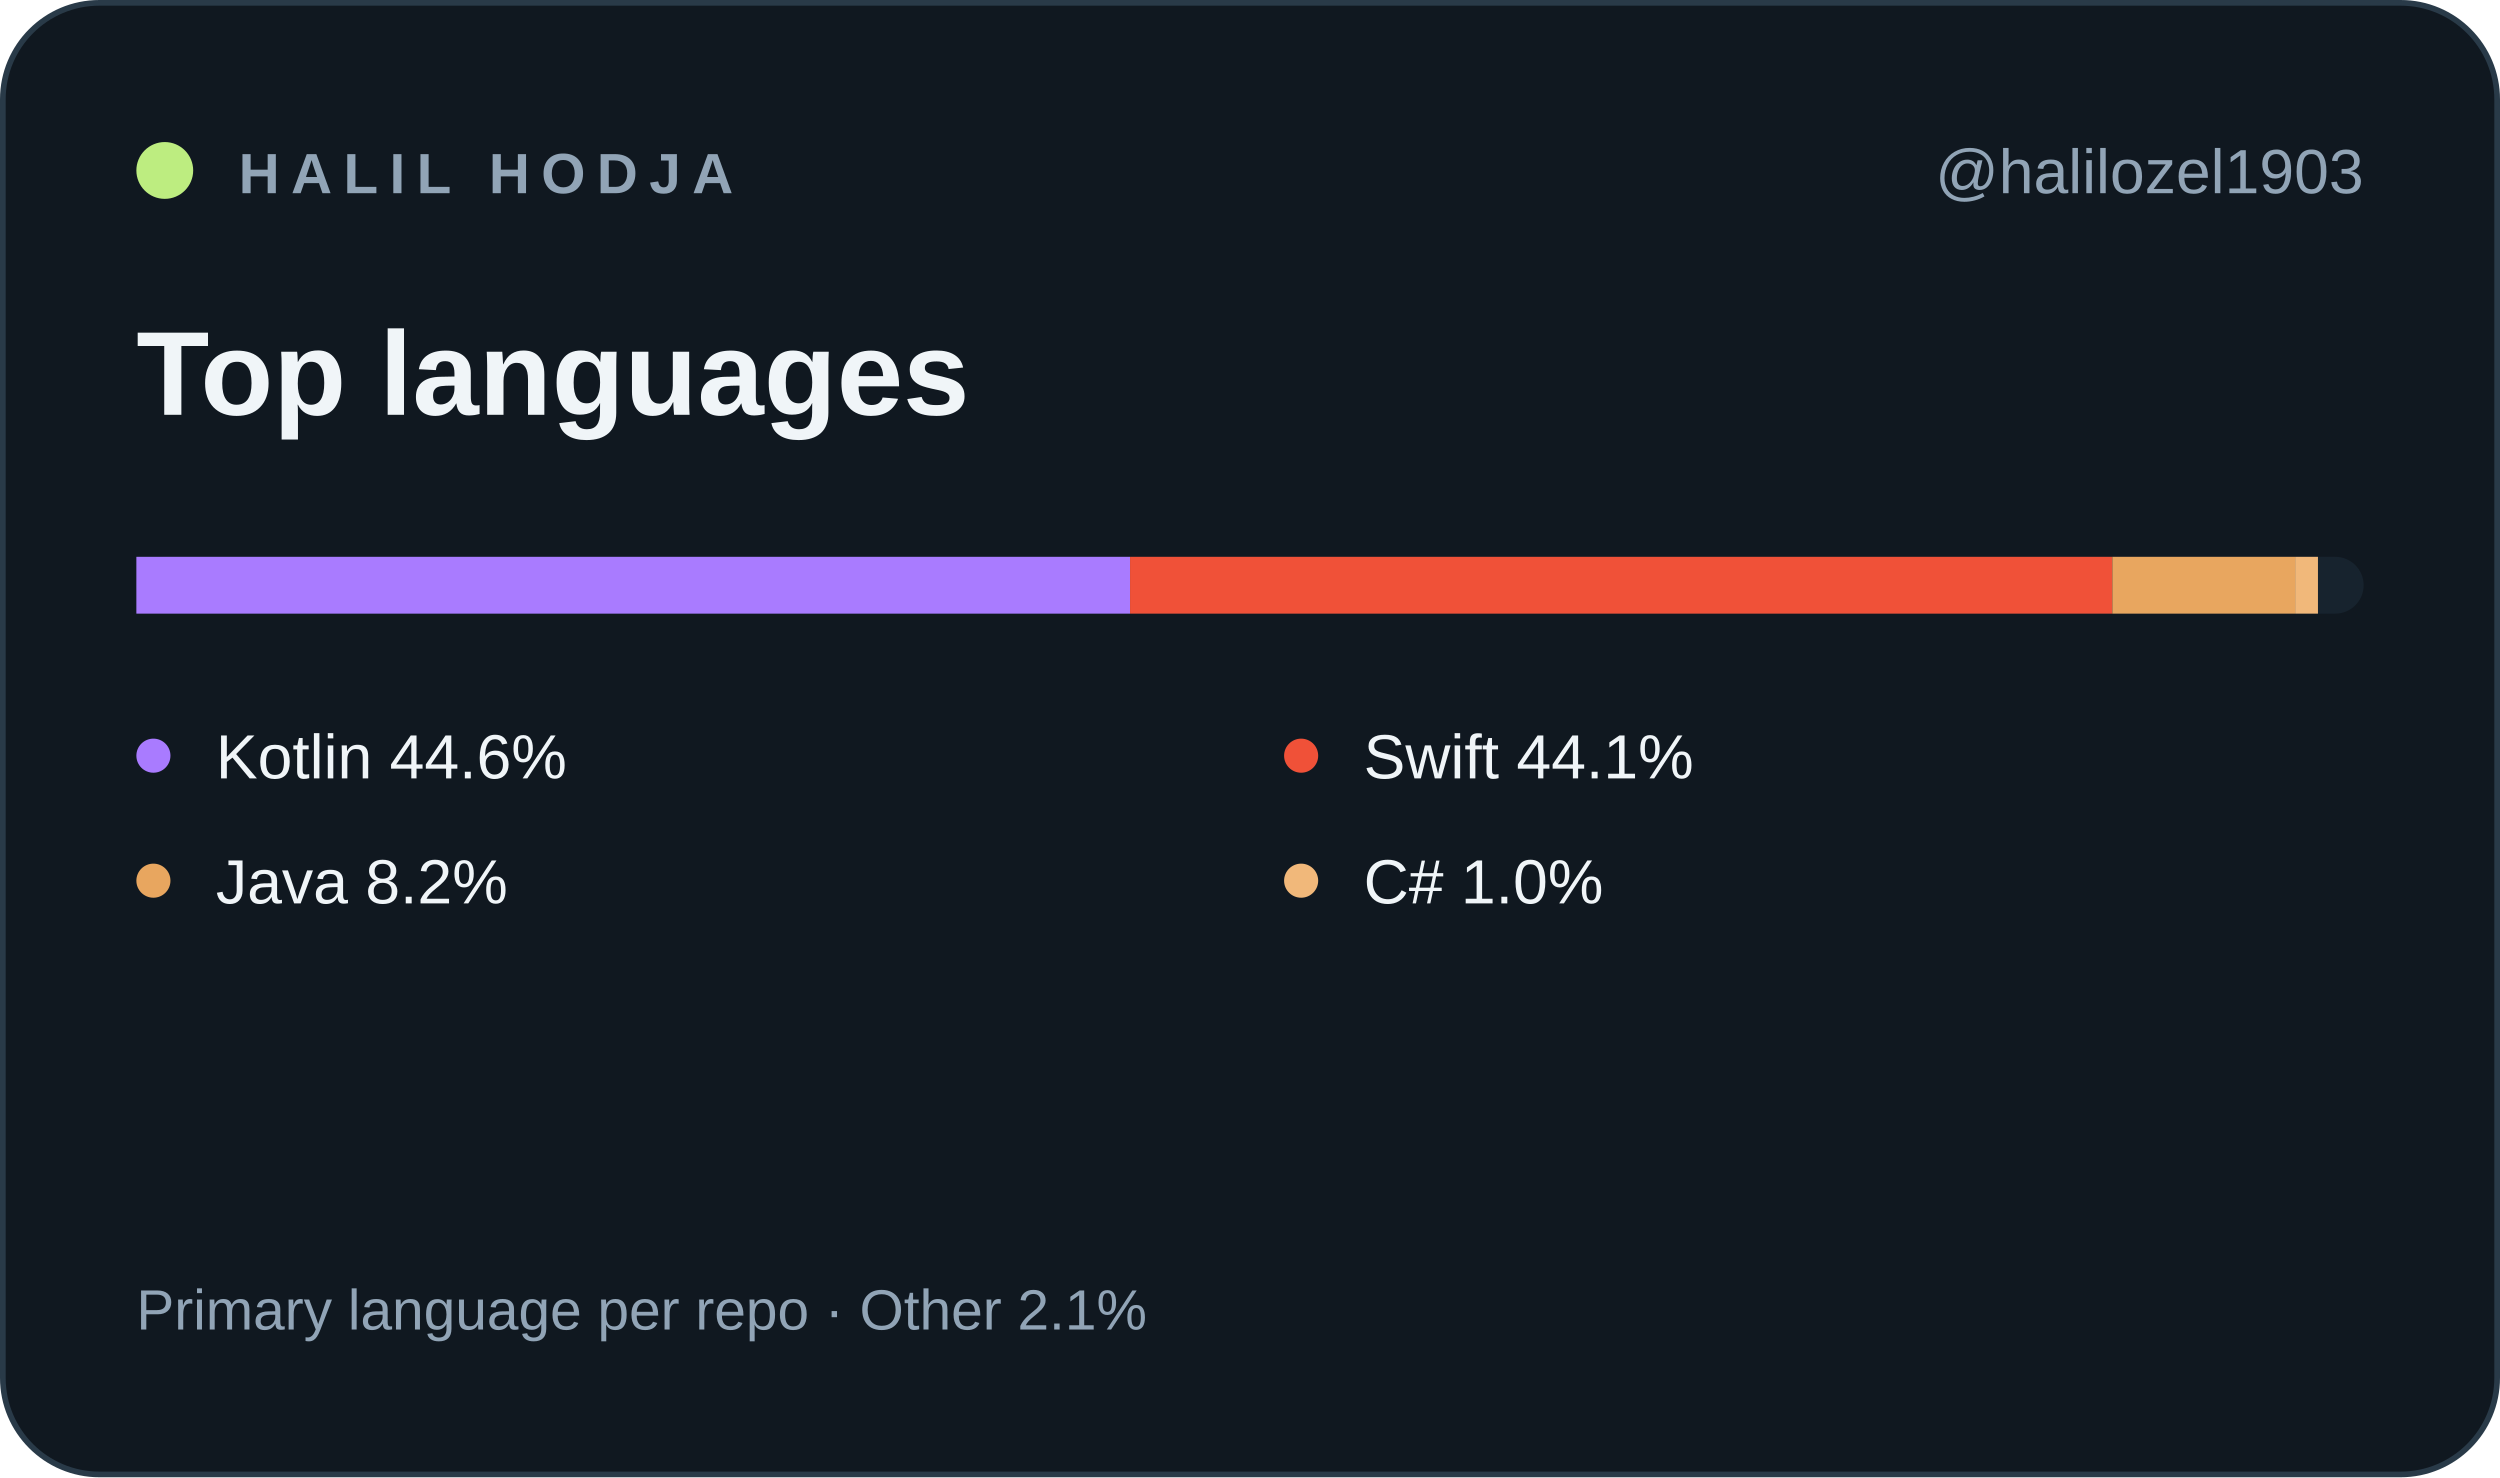
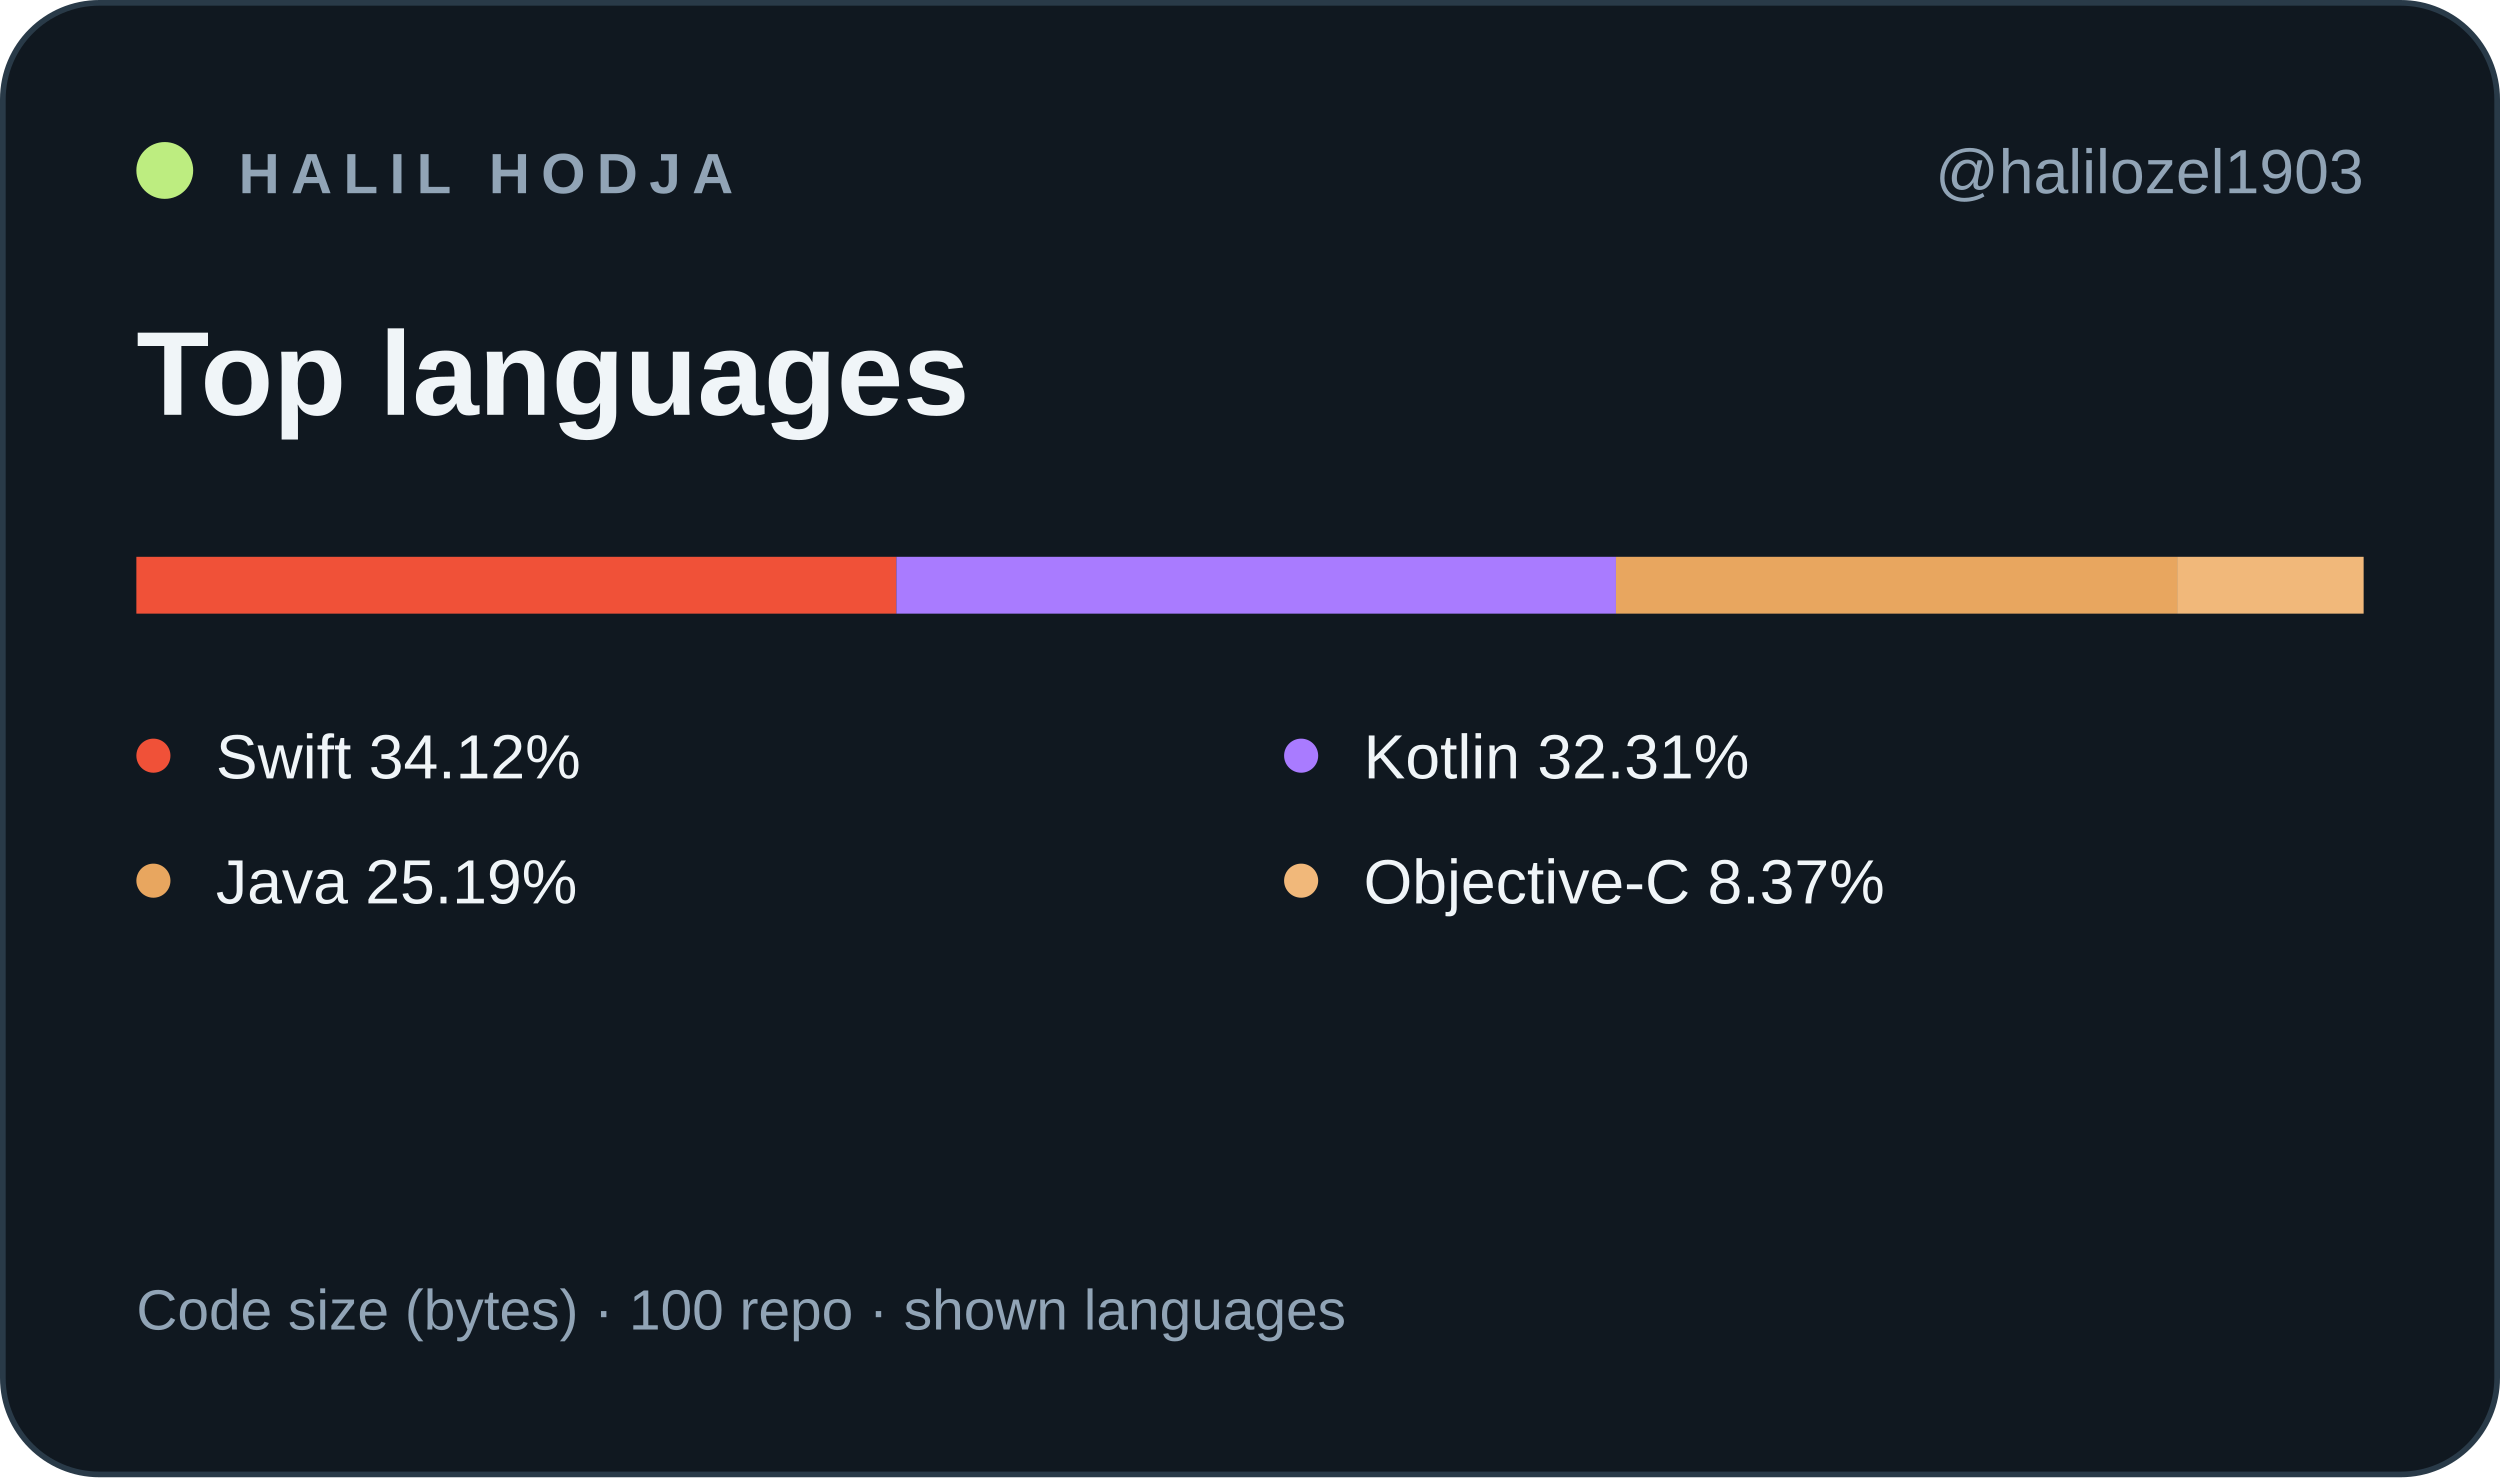
<svg xmlns="http://www.w3.org/2000/svg" width="440" height="260" viewBox="0 0 440 260" role="img" aria-labelledby="title desc">
  <rect x=".5" y=".5" width="439" height="259" rx="17" fill="#101820" stroke="#293a48" />
  <g font-family="-apple-system,BlinkMacSystemFont,Segoe UI,Arial,sans-serif">
    <circle cx="29" cy="30" r="5" fill="#bded80" />
    <text x="42" y="34" fill="#91a4b6" font-size="10" letter-spacing="2" font-weight="700">HALIL HODJA</text>
    <text x="416" y="34" fill="#91a4b6" font-size="11" text-anchor="end">@halilozel1903</text>
    <text x="24" y="73" fill="#f0f5f8" font-size="21" font-weight="700">Top languages</text>
    <rect x="24" y="98" width="392" height="10" rx="5" fill="#17232e" />
-     <rect x="24.00" y="98" width="174.89" height="10" fill="#A97BFF" />
-     <circle cx="27" cy="133" r="3" fill="#A97BFF" />
-     <text x="38" y="137" fill="#f0f5f8" font-size="11">Kotlin  44.6%</text>
-     <rect x="198.89" y="98" width="172.88" height="10" fill="#F05138" />
-     <circle cx="229" cy="133" r="3" fill="#F05138" />
-     <text x="240" y="137" fill="#f0f5f8" font-size="11">Swift  44.1%</text>
-     <rect x="371.77" y="98" width="32.16" height="10" fill="#e8a65f" />
+     <rect x="24.00" y="98" width="133.76" height="10" fill="#F05138" />
+     <circle cx="27" cy="133" r="3" fill="#F05138" />
+     <text x="38" y="137" fill="#f0f5f8" font-size="11">Swift  34.12%</text>
+     <rect x="157.76" y="98" width="126.65" height="10" fill="#A97BFF" />
+     <circle cx="229" cy="133" r="3" fill="#A97BFF" />
+     <text x="240" y="137" fill="#f0f5f8" font-size="11">Kotlin  32.31%</text>
+     <rect x="284.41" y="98" width="98.76" height="10" fill="#e8a65f" />
    <circle cx="27" cy="155" r="3" fill="#e8a65f" />
-     <text x="38" y="159" fill="#f0f5f8" font-size="11">Java  8.2%</text>
-     <rect x="403.94" y="98" width="4.02" height="10" fill="#f1b87a" />
+     <text x="38" y="159" fill="#f0f5f8" font-size="11">Java  25.19%</text>
+     <rect x="383.17" y="98" width="32.83" height="10" fill="#f1b87a" />
    <circle cx="229" cy="155" r="3" fill="#f1b87a" />
-     <text x="240" y="159" fill="#f0f5f8" font-size="11">C#  1.0%</text>
-     <text x="24" y="234" fill="#91a4b6" font-size="10">Primary language per repo · Other 2.1%</text>
+     <text x="240" y="159" fill="#f0f5f8" font-size="11">Objective-C  8.37%</text>
+     <text x="24" y="234" fill="#91a4b6" font-size="10">Code size (bytes) · 100 repo · shown languages</text>
  </g>
</svg>
